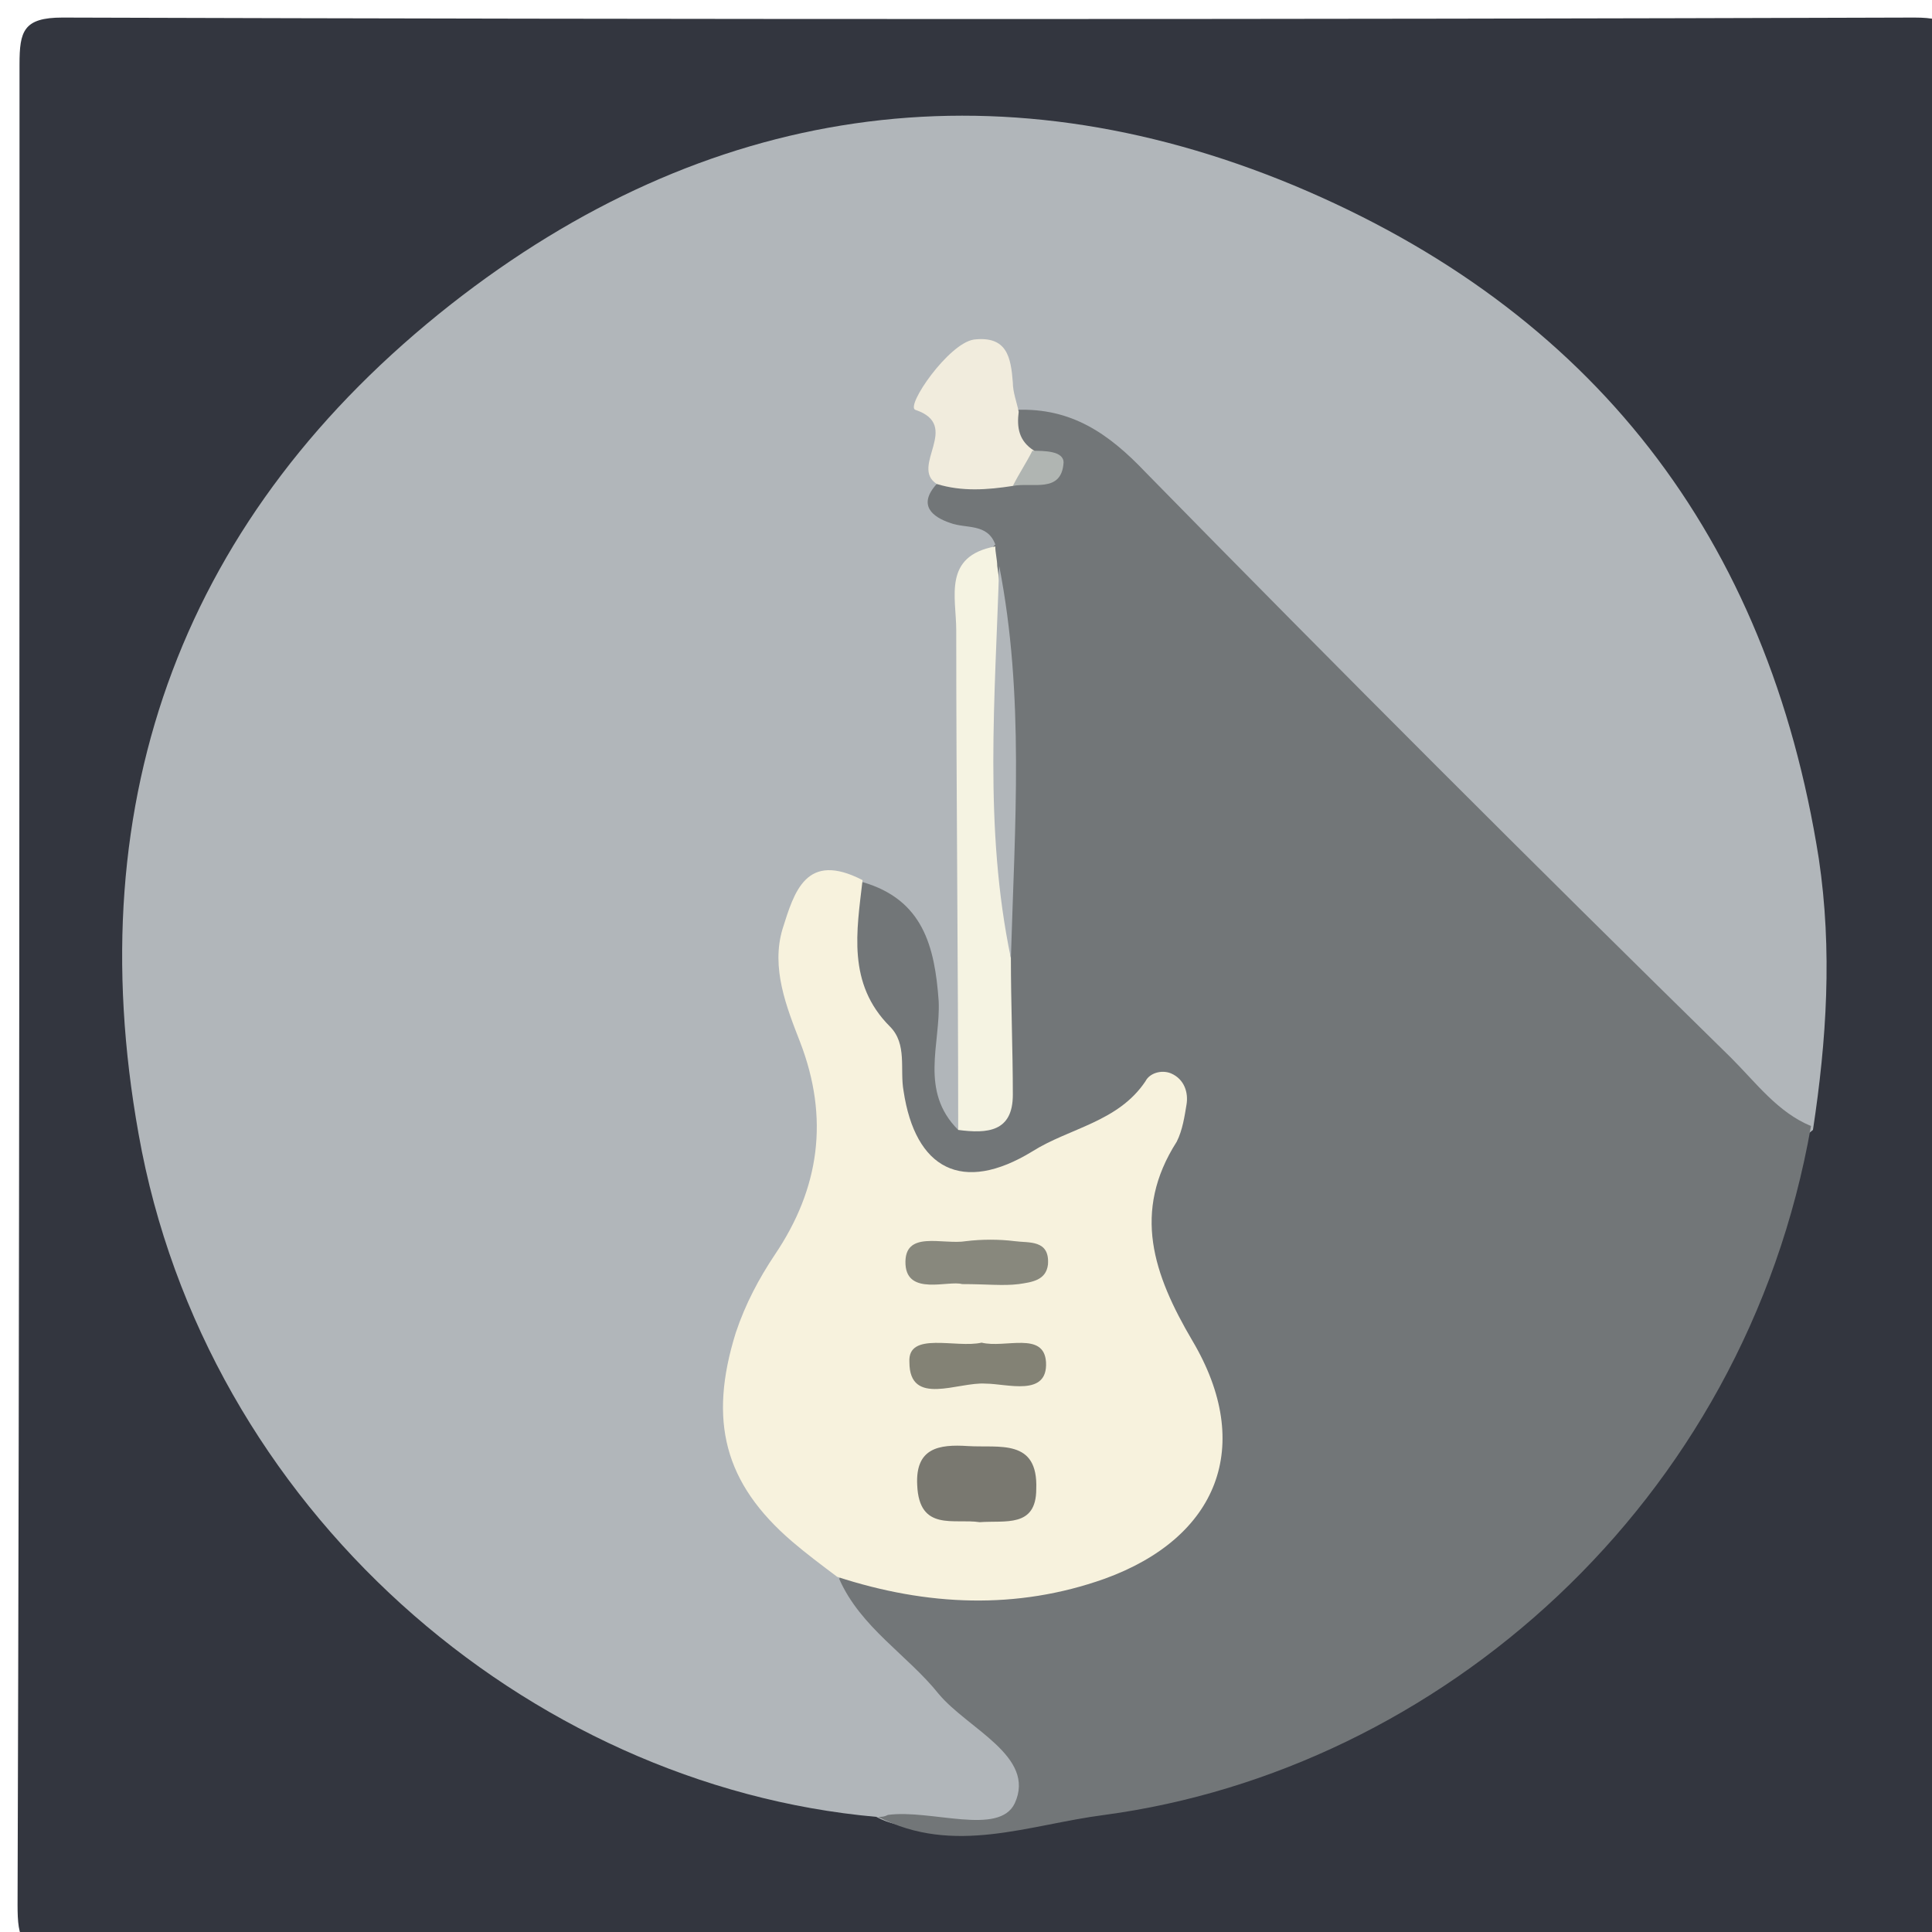
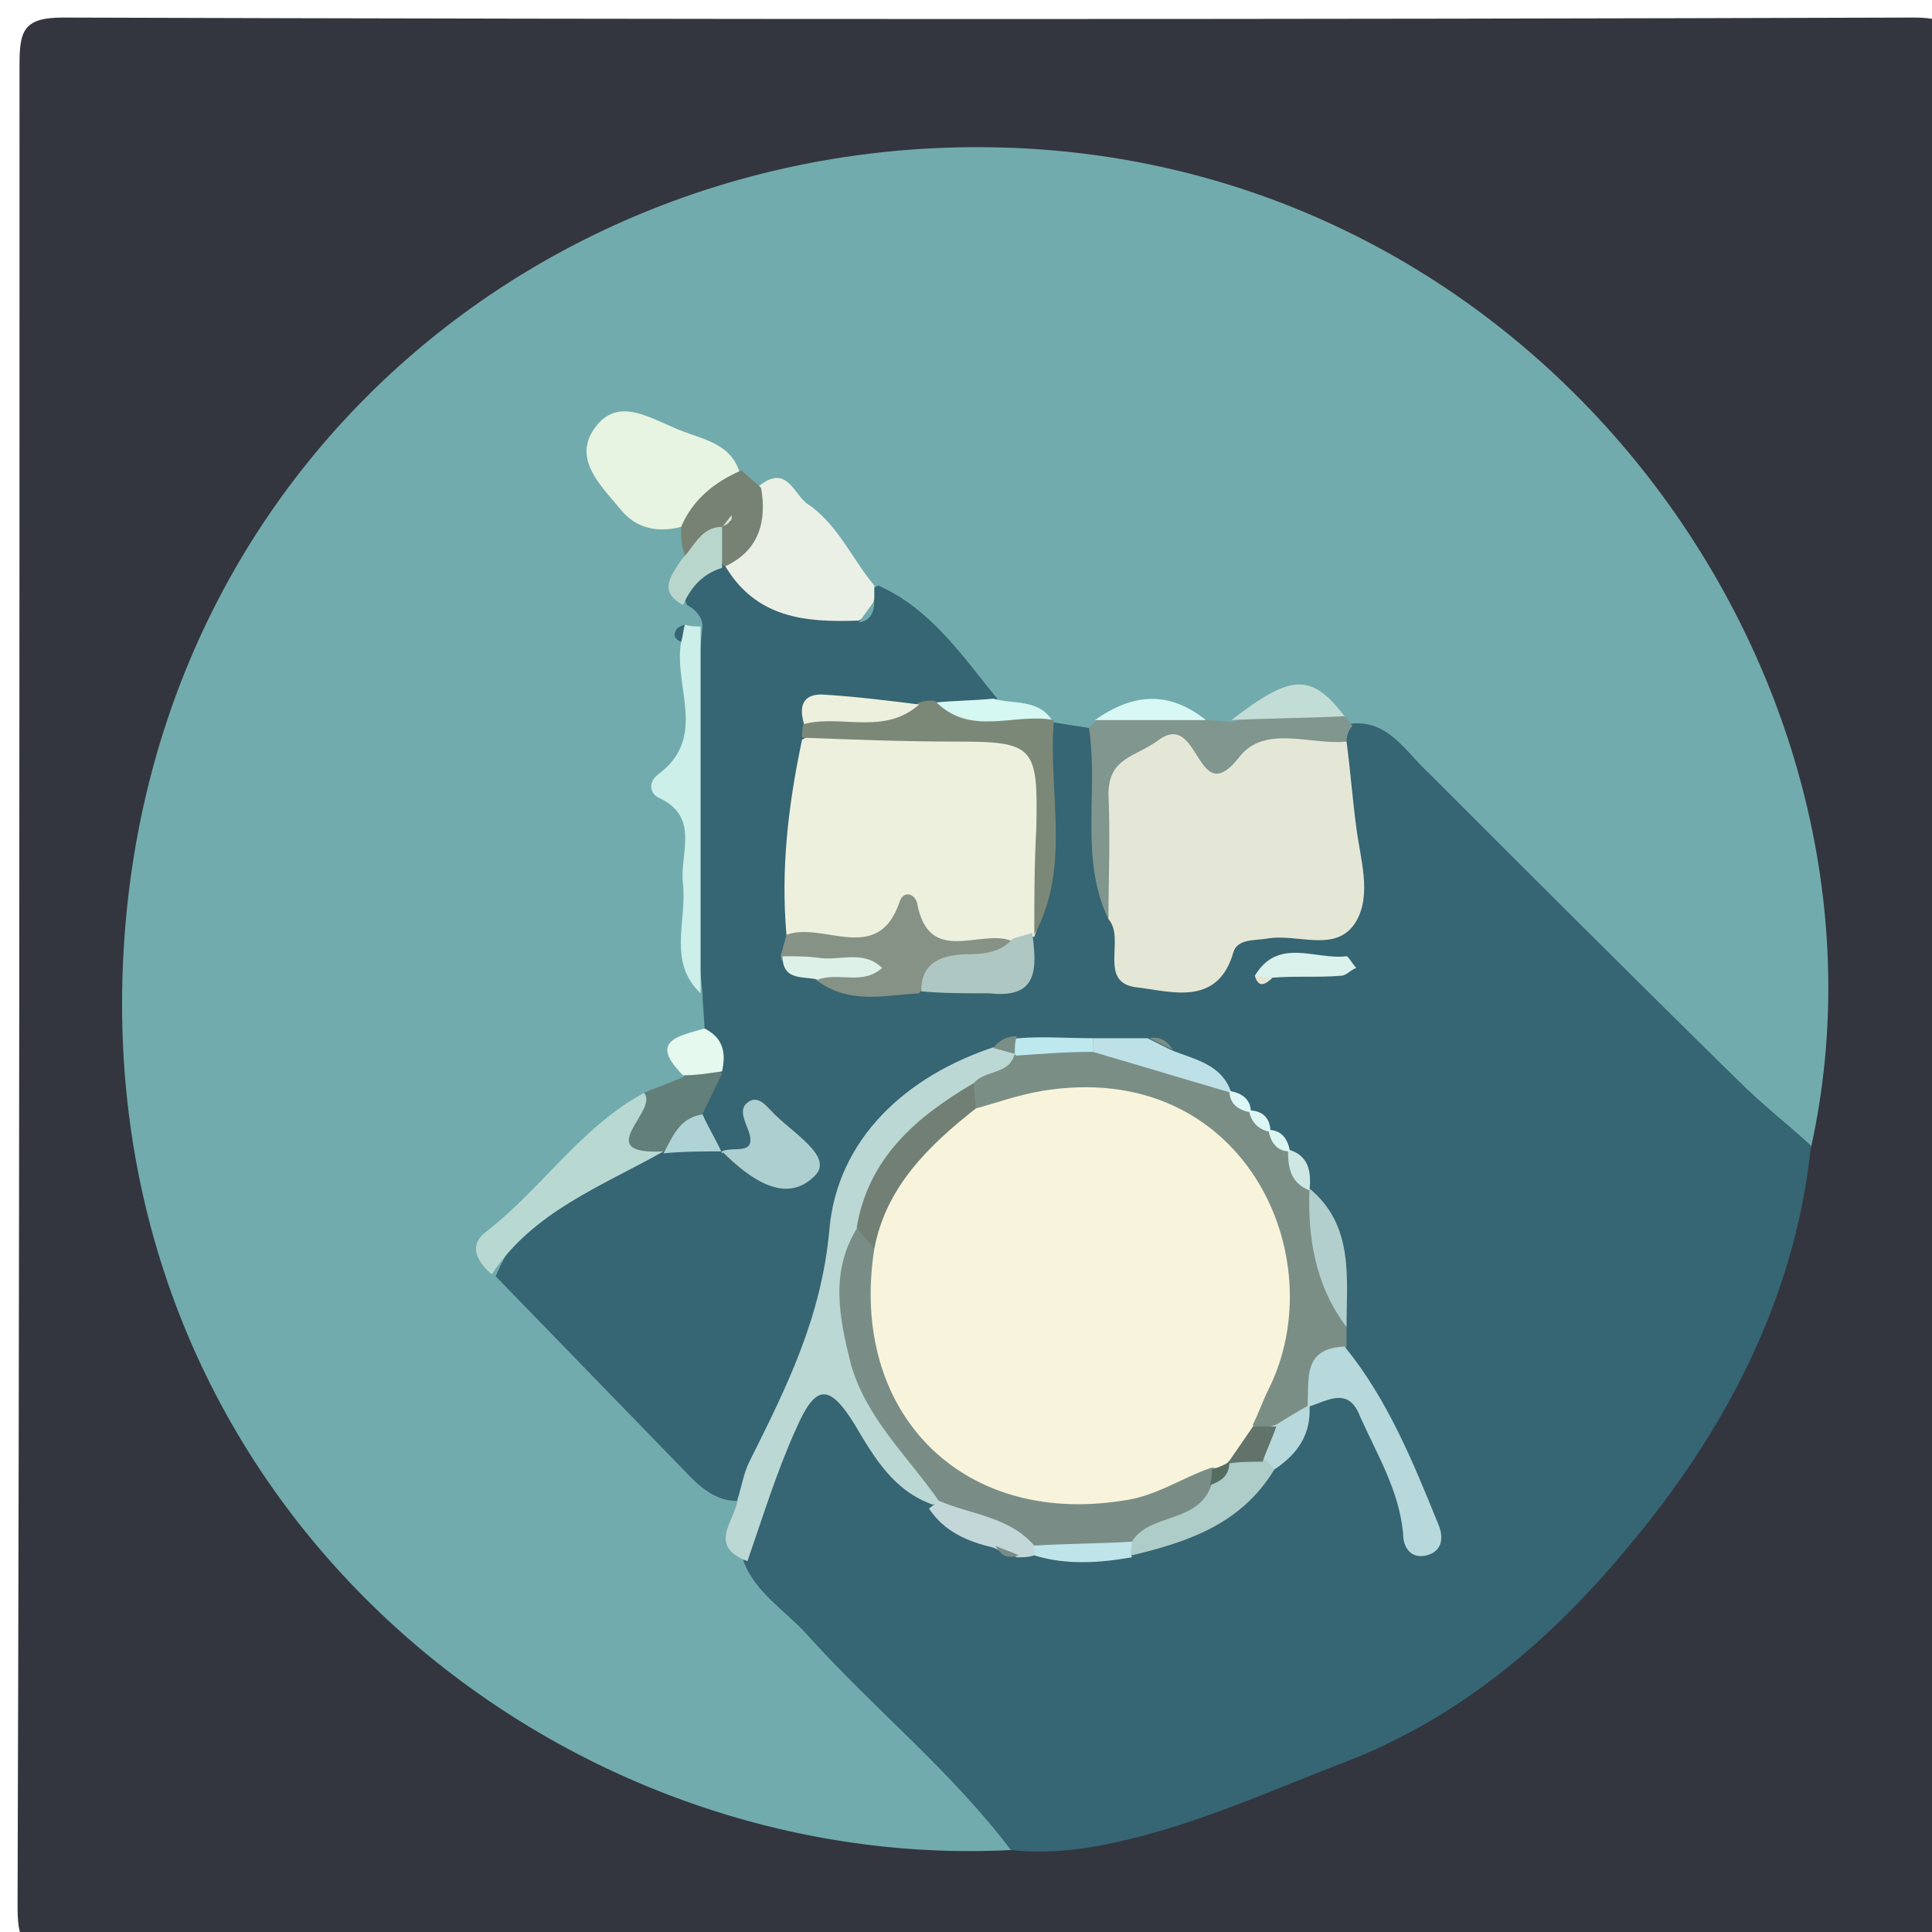
<svg xmlns="http://www.w3.org/2000/svg" version="1.1" id="Layer_1" x="0px" y="0px" viewBox="0 0 99 99" style="enable-background:new 0 0 99 99;" xml:space="preserve">
  <style type="text/css">
	.st0{fill-rule:evenodd;clip-rule:evenodd;fill:#33363F;}
- 	.st1{fill-rule:evenodd;clip-rule:evenodd;fill:#B1B6BA;}
- 	.st2{fill-rule:evenodd;clip-rule:evenodd;fill:#727678;}
- 	.st3{fill-rule:evenodd;clip-rule:evenodd;fill:#F7F2DD;}
- 	.st4{fill-rule:evenodd;clip-rule:evenodd;fill:#F5F3E2;}
- 	.st5{fill-rule:evenodd;clip-rule:evenodd;fill:#F1ECDD;}
- 	.st6{fill-rule:evenodd;clip-rule:evenodd;fill:#B0B5B2;}
- 	.st7{fill-rule:evenodd;clip-rule:evenodd;fill:#797870;}
- 	.st8{fill-rule:evenodd;clip-rule:evenodd;fill:#88887D;}
- 	.st9{fill-rule:evenodd;clip-rule:evenodd;fill:#838275;}
+ 	.st1{fill-rule:evenodd;clip-rule:evenodd;fill:#72ABAD;}
+ 	.st2{fill-rule:evenodd;clip-rule:evenodd;fill:#366573;}
+ 	.st3{fill-rule:evenodd;clip-rule:evenodd;fill:#BBD8D5;}
+ 	.st4{fill-rule:evenodd;clip-rule:evenodd;fill:#EBF0E7;}
+ 	.st5{fill-rule:evenodd;clip-rule:evenodd;fill:#E6F4E1;}
+ 	.st6{fill-rule:evenodd;clip-rule:evenodd;fill:#80968E;}
+ 	.st7{fill-rule:evenodd;clip-rule:evenodd;fill:#CCEFE9;}
+ 	.st8{fill-rule:evenodd;clip-rule:evenodd;fill:#B7D9D2;}
+ 	.st9{fill-rule:evenodd;clip-rule:evenodd;fill:#778274;}
+ 	.st10{fill-rule:evenodd;clip-rule:evenodd;fill:#C2DDD5;}
+ 	.st11{fill-rule:evenodd;clip-rule:evenodd;fill:#637F79;}
+ 	.st12{fill-rule:evenodd;clip-rule:evenodd;fill:#B9D6CD;}
+ 	.st13{fill-rule:evenodd;clip-rule:evenodd;fill:#E5F9EE;}
+ 	.st14{fill-rule:evenodd;clip-rule:evenodd;fill:#D7F8F4;}
+ 	.st15{fill-rule:evenodd;clip-rule:evenodd;fill:#D5F8F2;}
+ 	.st16{fill-rule:evenodd;clip-rule:evenodd;fill:#E5E7D6;}
+ 	.st17{fill-rule:evenodd;clip-rule:evenodd;fill:#EEF0DE;}
+ 	.st18{fill-rule:evenodd;clip-rule:evenodd;fill:#7B8E85;}
+ 	.st19{fill-rule:evenodd;clip-rule:evenodd;fill:#7C8877;}
+ 	.st20{fill-rule:evenodd;clip-rule:evenodd;fill:#869286;}
+ 	.st21{fill-rule:evenodd;clip-rule:evenodd;fill:#B8D9DB;}
+ 	.st22{fill-rule:evenodd;clip-rule:evenodd;fill:#AEC7C2;}
+ 	.st23{fill-rule:evenodd;clip-rule:evenodd;fill:#AECFCF;}
+ 	.st24{fill-rule:evenodd;clip-rule:evenodd;fill:#AFCDC8;}
+ 	.st25{fill-rule:evenodd;clip-rule:evenodd;fill:#BDE1E6;}
+ 	.st26{fill-rule:evenodd;clip-rule:evenodd;fill:#B2CFCD;}
+ 	.st27{fill-rule:evenodd;clip-rule:evenodd;fill:#C3D7D9;}
+ 	.st28{fill-rule:evenodd;clip-rule:evenodd;fill:#DBF1EC;}
+ 	.st29{fill-rule:evenodd;clip-rule:evenodd;fill:#DDF1E9;}
+ 	.st30{fill-rule:evenodd;clip-rule:evenodd;fill:#BFE4EA;}
+ 	.st31{fill-rule:evenodd;clip-rule:evenodd;fill:#B0D3D6;}
+ 	.st32{fill-rule:evenodd;clip-rule:evenodd;fill:#BDE8ED;}
+ 	.st33{fill-rule:evenodd;clip-rule:evenodd;fill:#CEE7E3;}
+ 	.st34{fill-rule:evenodd;clip-rule:evenodd;fill:#DDF7F6;}
+ 	.st35{fill-rule:evenodd;clip-rule:evenodd;fill:#DBF5F3;}
+ 	.st36{fill-rule:evenodd;clip-rule:evenodd;fill:#798D86;}
+ 	.st37{fill-rule:evenodd;clip-rule:evenodd;fill:#DCF6F5;}
+ 	.st38{fill-rule:evenodd;clip-rule:evenodd;fill:#717F75;}
+ 	.st39{fill-rule:evenodd;clip-rule:evenodd;fill:#D8E4D3;}
+ 	.st40{fill-rule:evenodd;clip-rule:evenodd;fill:#F8F4DC;}
+ 	.st41{fill-rule:evenodd;clip-rule:evenodd;fill:#61736A;}
+ 	.st42{fill-rule:evenodd;clip-rule:evenodd;fill:#556D60;}
</style>
  <g>
    <g>
-       <path class="st0" d="M100,50.5c0,15.8,0,31.6,0,47.4c0,1.5,0,2.1-2,2.1c-31.6-0.1-63.3-0.1-94.9,0c-2,0-2.2-0.6-2.2-2.4    C1,66.2,1,34.8,1,3.3c0-1.7,0.2-2.4,2.2-2.4C34.8,1,66.4,1,98.1,0.9c1.9,0,2,0.5,2,2.1C100,18.9,100,34.7,100,50.5z" />
-       <path class="st1" d="M44.9,93.1C27,91.5,10.5,77.3,7.1,58.1C4,40.8,9.5,26.3,23.1,15.6c13-10.2,27.8-12.5,43.2-6.1    c15.3,6.4,24.3,18,26.9,34.5c0.7,4.7,0.4,9.3-0.3,13.9c-2.2,1.9-3.7,0.2-5.1-1.2c-10.1-9.9-20.2-19.8-29.9-30.1    c-1.9-2-3.7-3.2-6.3-3.1c-0.5,0.2-0.5,0.6-0.4,1.1c0.7,1.7,2.3,3.3,0.8,5.3c-2.5,6.7-1,13.6-1.5,20.4c-0.2,2.5,0.3,5.1-0.4,7.6    c-3.6,2.1-3.1-0.7-3.6-2.8c-0.5-2.3,1.4-5.5-2.4-6.6c-3.1,0.4-1.8,2.1-1.2,3.7c1.8,4.4,1.7,8.5-0.6,12.9    c-3.8,7.4-3.2,9.4,3.7,14.6c0.7,3.3,3.6,5,5.7,7.3c1.3,1.5,3,2.9,1.9,5.2c-1,2.3-3.2,1.2-4.8,1.4C47.6,93.6,46.2,93.8,44.9,93.1z" />
-       <path class="st2" d="M51,27.9c-0.4-1.1-1.5-0.8-2.3-1.1c-0.9-0.3-1.7-0.9-0.7-2c0.4-1,1.7-1.4,2-2.5c0.1-0.2,0.2-0.4,0.3-0.6    c0.5-0.5,1.1-0.6,1.8-0.7c2.8-0.1,4.7,1.2,6.6,3.2c9.9,10.1,19.9,20.1,30,30c1.3,1.3,2.4,2.8,4.1,3.5C89.4,77.1,73.7,90.7,56.6,93    c-3.9,0.5-7.7,2.1-11.6,0.1c0.2,0,0.3,0,0.5-0.1c2.2-0.3,5.7,1.1,6.5-0.6c1.1-2.4-2.4-3.8-3.9-5.6c-1.6-2-4-3.4-5.1-5.9    c0.9-1.5,1.8-1.8,3.6-1.2c2.1,0.7,4.5,0.5,6.7,0c5.3-1.3,7.2-5.4,5-10.5c-0.3-0.6-0.1,0.2-0.2-0.4c-0.8-5.6-3.9-8-9.5-6.8    c-0.7,0.1-1.3-0.1-1.8-0.2c-3.5-1.2-5.5-13.8-2.6-16.6c3.1,0.9,3.7,3.3,3.9,6.1c0.1,2.2-1,4.6,1,6.6c2.6-2.9,0.9-6.4,1.4-9.6    c-0.1-6.3,0.2-12.5-0.1-18.8C50.4,28.9,50.6,28.3,51,27.9z" />
-       <path class="st3" d="M44.2,45.1c-0.3,2.6-0.8,5.3,1.4,7.5c0.9,0.9,0.5,2.2,0.7,3.3c0.6,4,3,5.3,6.6,3.1c1.9-1.2,4.4-1.5,5.8-3.6    c0.2-0.4,0.8-0.6,1.3-0.4c0.7,0.3,0.9,1,0.8,1.6c-0.1,0.6-0.2,1.3-0.5,1.9c-2.3,3.6-1.2,6.8,0.8,10.2c3.2,5.4,1.3,10.1-4.5,12.2    c-4.5,1.6-9.1,1.4-13.7-0.1c-0.8-0.6-1.6-1.2-2.3-1.8c-3.5-3-4.3-6.2-2.9-10.7c0.5-1.5,1.2-2.8,2-4c2.3-3.4,2.8-7,1.3-10.9    c-0.7-1.8-1.5-3.8-0.9-5.8C40.7,45.7,41.3,43.6,44.2,45.1z" />
-       <path class="st4" d="M51.8,49.1c0,2.3,0.1,4.7,0.1,7c0,1.9-1.3,2-2.8,1.8c0-8.5-0.1-17.1-0.1-25.6c0-1.7-0.7-3.8,2-4.3    c0,0.3,0.1,0.7,0.1,1C52.1,35.6,50.9,42.4,51.8,49.1z" />
-       <path class="st5" d="M51.9,24.9c-1.3,0.2-2.6,0.3-3.9-0.1c-1.4-0.9,1.3-3-1.1-3.8c-0.5-0.2,1.7-3.4,3-3.6c1.7-0.2,1.9,0.9,2,2.2    c0,0.5,0.2,1,0.3,1.5c-0.1,0.8,0,1.5,0.8,2C53.7,24.3,52.6,24.4,51.9,24.9z" />
-       <path class="st1" d="M51.8,49.1c-1.4-6.7-0.8-13.4-0.6-20.1C52.5,35.6,52,42.3,51.8,49.1z" />
-       <path class="st6" d="M51.9,24.9c0.3-0.6,0.7-1.2,1-1.8c0.6,0,1.6,0,1.6,0.6C54.4,25.3,52.9,24.7,51.9,24.9z" />
-       <path class="st7" d="M50.2,78c-1.3-0.2-3.1,0.5-3.2-1.9c-0.1-1.9,1.1-2.1,2.6-2c1.6,0.1,3.6-0.4,3.5,2.2    C53.1,78.3,51.5,77.9,50.2,78z" />
-       <path class="st8" d="M49.3,65.8c-0.7-0.2-2.8,0.6-2.9-1c-0.1-1.8,1.9-1,3.1-1.2c0.8-0.1,1.7-0.1,2.5,0c0.7,0.1,1.8-0.1,1.7,1.2    c-0.1,0.8-0.8,0.9-1.5,1C51.4,65.9,50.6,65.8,49.3,65.8z" />
-       <path class="st9" d="M50.3,68.8c1.2,0.3,3.2-0.6,3.3,1c0.1,1.8-2,1.1-3.1,1.1c-1.4-0.1-3.9,1.2-3.9-1.1    C46.5,68.2,49,69.1,50.3,68.8z" />
+       <path class="st0" d="M100,50.5c0,15.8,0,31.6,0,47.4c0,1.5,0,2.1-2,2.1c-31.6-0.1-63.3-0.1-94.9,0c-2,0-2.2-0.6-2.2-2.4    C1,66.2,1,34.8,1,3.3c0-1.7,0.2-2.4,2.2-2.4C34.8,1,66.4,1,98.1,0.9c1.9,0,2,0.6,2,2.1C100,18.9,100,34.7,100,50.5z" />
+       <path class="st1" d="M51.8,94.8C28.4,96,5.1,77.2,6.3,49.4c1.1-25.8,22.4-43,46.1-41.8C79.8,9,98,35.3,92.8,58.8    c-2.8,1.9-4.3-0.5-5.9-2c-6.2-5.8-11.9-12-17.9-18c-0.4-0.2-0.8-0.3-1.3-0.5c-1.5-0.6-3-0.4-4.5,0.1c-0.4,0-0.9,0.1-1.3,0    c-1.7-0.3-3.4-0.6-5.1-0.1c-0.4,0.1-0.9,0.1-1.3,0.1c-0.7,0-1.3-0.1-2-0.2c-1-0.4-2.2-0.6-3.2-1.1c-2-2.2-4.6-3.5-6.6-5.7    c-2.1-1.5-3-4.3-5.8-5.1c-0.6-0.3-1.1-0.6-1.6-0.9c-0.8-0.2-0.6,0.3-0.4,0.7c0.2,0.4,0.3,0.7,0.3,1.1c0.1,0.8,0.3,1.7,0.5,2.5    c0.2,0.6,0.4,1.3,0.6,1.9c0.2,0.4,0.3,0.9,0.4,1.3c0,0.5,0.1,0.9,0,1.4c-2.3,5.6,0.4,11.1,0.1,16.6c0.1,0.8,0,1.5-0.3,2.2    c-0.6,0.8-1.1,1.7-1.5,2.6c-0.5,0.9-1.3,1.4-2.1,1.9c-3,1.3-4.5,3.7-4.6,6.9c1.4,5.2,6.1,7.6,9.3,11.4c0.8,0.8,1.8,1.5,2.2,2.7    c1.9,4.6,6.2,7.1,9.2,10.7C51.5,91,53.6,92.3,51.8,94.8z" />
+       <path class="st2" d="M36.1,52.8c0-0.6-0.1-1.3-0.1-1.9c-0.7-6.3-0.7-12.5,0-18.8c0-0.5-0.4-0.9-0.8-1.1c-0.6-1.4,0.6-2,1.4-2.7    c0.4-0.1,0.9-0.1,1.3-0.1c1.4,1.2,3.5,0.3,4.8,1.8c0.4,0.2,0.7,0.3,1.2,0.4c0.4,0,0.8-0.2,1.1-0.4c2.7,1.2,4.3,3.6,6.1,5.8    c-0.3,1.1-1.1,1.5-2.1,1.6c-0.5,0-0.9,0.1-1.4,0.1c-1.1,0.1-2.1,0.5-2.6,1.6c-0.1,0.4-0.4,0.7-0.7,1.1C43,42,42.4,43.9,43,46.1    c0.2,0.3,0.3,0.7,0.4,1.1c0.2,0.5,0.4,0.9,0.8,1.3c0.9,0.6,1.8,0.7,2.8,0.7c1.4-0.1,2.5-0.5,2.9-2c0-0.5,0.2-0.9,0.4-1.3    c0.8-2.9,0.9-6.1,3-8.6c0.2-0.1,0.4-0.2,0.6-0.3c0.6,0.1,1.2,0.2,1.9,0.3c3.4,1.6,3,5.1,4.1,7.9c3.8,1.4,5.8,0.6,6.6-2.7    c0.4-1.6,0.6-3.2,1.4-4.7c0.3-0.3,0.7-0.6,1.2-0.7c2-0.3,2.9,1.4,4.1,2.5c5.3,5.3,10.6,10.6,15.9,15.8c1.2,1.2,2.5,2.2,3.7,3.3    c-0.8,7.9-4.5,14.8-9.4,20.6c-3.8,4.6-8.5,8.7-14.5,11c-3.9,1.5-7.6,3.2-11.7,4.1c-1.8,0.4-3.6,0.6-5.4,0.4    c-3.1-4.1-7.1-7.3-10.5-11.1c-1.1-1.2-2.6-2.1-3.2-3.7c0-0.5-0.1-1,0.1-1.5c0.9-2.8,0.7-6.5,3.9-7.6c3.2-1.1,3.6,3.3,6,4.3    c1,0.8,2,1.5,3.2,2c0.6,0.2,1.1,0.4,1.7,0.6c0.4,0.1,0.8,0.2,1.2,0.2c1.2,0.2,2.4,0.1,3.6-0.2c2.4-0.6,4.4-1.8,6-3.6    c0.8-0.8,1.4-1.7,2.1-2.7c0.3-0.3,0.7-0.6,1.1-0.9c1.2-0.5,2.1,0,3,0.8c0.5,0.4-0.4,0.6,0.3,0.5c0.1,0,0.1,0.2-0.2-0.3    c-0.6-0.8-1.5-1.2-2-2c-0.2-0.4-0.3-0.8-0.4-1.3c-0.2-1.9-0.5-3.8-1.4-5.5c-0.2-0.3-0.4-0.7-0.6-1c-0.2-0.3-0.4-0.6-0.6-0.9    c-0.2-0.3-0.4-0.6-0.6-0.9c-0.2-0.3-0.4-0.5-0.7-0.8c-0.1-0.1-0.2-0.3-0.3-0.4c-0.2-0.2-0.5-0.5-0.7-0.7c-0.1-0.1-0.3-0.3-0.4-0.4    c-0.3-0.2-0.5-0.5-0.8-0.7c-0.2-0.1-0.3-0.2-0.4-0.4c-0.5-0.3-1-0.6-1.5-0.9c-0.5-0.2-1.1-0.4-1.6-0.6c-0.8-0.2-1.5-0.3-2.3-0.3    c-1,0-2,0.2-3,0.5c-0.6,0.2-1.2,0.4-1.8,0.7c-3.5,1.4-6.2,4-6.5,7.6c-0.4,5.5-4.3,8.9-6.5,13.3c-1.1,0.1-1.9-0.5-2.6-1.2    c-3.3-3.4-6.7-6.9-10-10.3c1.5-3.6,4.7-5.4,7.8-7.2c0.4-0.2,0.9-0.3,1.3-0.3c0.5,0.1,1,0.3,1.4,0.5c-0.1,0,0-0.1,0-0.1    c-0.3-0.3-0.5-0.7-0.5-1.1c0-0.8,0.6-1.5,0.7-2.3C35.8,54.1,35.9,53.5,36.1,52.8z" />
+       <path class="st3" d="M37.8,76.8c0.2-0.6,0.3-1.3,0.6-1.9c1.9-3.8,3.7-7.4,4.1-11.9c0.4-4.6,3.9-7.9,8.6-9.4    c0.2-0.1,0.5-0.1,0.7-0.2c0.5,0.2,0.7,0.6,0.9,1c0,1.3-0.7,2.2-1.3,3.3c-1.8,1.9-3.8,3.8-4.9,6.2c-1.5,1.8-1.6,3.5-0.2,5.4    c1.5,2,2.5,4.3,2.5,6.9c-0.2,0.5-0.5,0.8-1,0.9c-2-0.7-3-2.4-4-4.1c-1.3-2.1-2-2.1-3,0.2c-1,2.2-1.7,4.5-2.5,6.8    C36.2,79.2,37.7,77.9,37.8,76.8z" />
+       <path class="st4" d="M44.8,30c0,0.2,0,0.5,0,0.7c-0.1,0.5-0.4,0.9-0.8,1.1c-2.7,0.1-5.3-0.1-6.9-2.9c-0.3-1.7,0.5-3,1.8-4    c1.5-1.2,1.8,0.6,2.6,1C43,27,43.7,28.7,44.8,30z" />
+       <path class="st5" d="M34.9,27c-1.2,0.3-2.3,0.1-3.1-0.9c-1-1.2-2.5-2.6-1.3-4.2c1.1-1.5,2.6-0.6,4,0c1.3,0.6,2.9,0.7,3.4,2.3    C37.5,25.7,37,27.2,34.9,27z" />
+       <path class="st6" d="M56.8,47.1c-1.5-3.1-0.5-6.5-1-9.8c0.1-0.1,0.3-0.3,0.4-0.4c1.9-0.6,3.8-0.6,5.7,0c0.4,0,0.8,0.1,1.3,0.1    c1.9-0.8,3.8-1.4,5.8-0.2l0.3,0.4C69.1,37.4,69,37.7,69,38c-2.1,2.1-4.3,4.2-7.4,4.6C58.9,43.1,59.6,46.9,56.8,47.1z" />
+       <path class="st7" d="M35.9,32.1c0,6.3,0,12.5,0,18.8c-1.7-1.6-0.7-3.7-0.9-5.6c-0.2-1.5,0.9-3.4-1.2-4.4c-0.5-0.2-0.6-0.8-0.1-1.2    c2.6-1.9,0.8-4.5,1.2-6.8c-0.2-0.4-0.1-0.7,0.2-0.9C35.3,32.1,35.6,32.1,35.9,32.1z" />
+       <path class="st8" d="M34,59c-3.2,1.8-6.7,3.1-8.8,6.3c-0.7-0.6-1.2-1.4-0.4-2.1c2.9-2.2,4.9-5.4,8.2-7.2C34,56.8,34.3,57.8,34,59z    " />
+       <path class="st9" d="M34.9,27c0.6-1.4,1.7-2.3,3.1-2.9c0.3,0.3,0.7,0.6,1,0.9c0.3,1.7-0.1,3.2-1.8,4l-0.1,0    c-0.2-0.3-0.4-0.4-0.7-0.4c0,0-0.4,0.1-0.4,0.1c0,0-0.4,0.1-0.4,0.1l-0.4-0.1C34.9,28.1,34.9,27.6,34.9,27z" />
+       <path class="st10" d="M68.9,36.7c-1.9,0.1-3.9,0.1-5.8,0.2C66.2,34.5,67.2,34.5,68.9,36.7z" />
+       <path class="st11" d="M34,59c-3.8,0.2-0.2-2.1-1-3c0.7-0.3,1.3-0.5,2-0.8c0.6-0.7,1.3-0.8,2-0.2c-0.3,0.7-0.7,1.4-1,2.1    C35.6,58,34.7,58.5,34,59L34,59z" />
+       <path class="st12" d="M37,27c0,0.7,0,1.4,0,2.1c-1,0.3-1.6,1-2,1.9c-1.3-0.7-0.6-1.5-0.1-2.3C35.6,28,35.9,27,37,27L37,27z" />
+       <path class="st13" d="M37,54.9c-0.7,0.1-1.3,0.2-2,0.2c-1.8-1.8-0.2-2,1.1-2.4C37.1,53.2,37.2,54,37,54.9z" />
+       <path class="st14" d="M61.8,36.9c-1.9,0-3.8,0-5.7,0C58.1,35.5,59.9,35.4,61.8,36.9z" />
+       <path class="st15" d="M47.9,36c1-0.1,2-0.1,3-0.2c1,0.3,2.3,0,3,1.1L54,37C51.7,38.5,49.4,39.7,47.9,36z" />
+       <path class="st2" d="M35.1,32c-0.1,0.3-0.1,0.6-0.2,0.9c-0.4-0.2-0.4-0.4-0.2-0.7C34.8,32.1,34.9,32.1,35.1,32z" />
+       <path class="st16" d="M56.8,47.1c0-2.1,0.1-4.2,0-6.4c0-1.9,1.4-1.9,2.6-2.8c2.1-1.5,1.9,3.7,4.1,0.9c1.3-1.7,3.7-0.6,5.5-0.8    c0.2,1.5,0.3,2.9,0.5,4.4c0.2,1.6,0.8,3.4,0,4.8c-1,1.7-3,0.6-4.6,0.9c-0.6,0.1-1.5,0-1.7,0.7c-0.8,2.8-3.2,2-4.9,1.8    C56.2,50.4,57.7,48.1,56.8,47.1z" />
+       <path class="st17" d="M40.3,47.9c-0.3-3.4,0.1-6.7,0.8-10c3.5-2,7.2-0.1,10.7-0.3c1.6-0.1,1.8,1.3,1.7,2.5    c-0.2,2.6,0.5,5.3-0.5,7.9l-0.2,0c-0.3,0.4-0.6,0.7-0.9,1C47.9,49.6,43.9,50.5,40.3,47.9z" />
+       <path class="st18" d="M49.9,55.5c0.6-0.7,1.8-0.4,2.1-1.5c1.2-0.9,2.5-0.3,3.8-0.5c2.7,0,5.1,1.1,7.3,2.5L63,55.9    c0.3,0.4,0.7,0.8,1.1,1.1L64,56.9c0.3,0.4,0.7,0.8,1.1,1.1L65,57.9c0.3,0.4,0.7,0.8,1.1,1.1L66,58.9c0.5,0.6,0.4,1.6,1.1,2.1    l0-0.1c1,2.3,1.1,4.8,1.9,7.1c0,0.3,0,0.7,0,1c-0.8,0.9-1.3,2-1.9,3.1l0.1-0.1c-0.6,0.7-1.2,1.6-2.3,1.6c-0.5-0.1-0.9-0.2-1.3-0.6    c-1.3-1.5-0.4-3.2-0.3-4.8c0.5-6.1-2.3-9.4-8.4-9.9c-1.9-0.1-4.1,0.8-5.3-1.6C49.5,56.3,49.6,55.9,49.9,55.5z" />
+       <path class="st19" d="M53,47.9c0-1.8,0-3.6,0.1-5.4c0.1-4.3-0.1-4.5-4.2-4.5c-2.6,0-5.2-0.1-7.8-0.2c0-0.3,0-0.5,0.1-0.8    c1.8-1.4,4.1,0.1,5.9-1c0.3-0.1,0.5-0.1,0.8-0.1c1.8,1.9,4.1,0.6,6.1,1C53.7,40.7,54.9,44.4,53,47.9z" />
+       <path class="st20" d="M40.3,47.9c1.9-0.7,4.7,1.6,5.8-1.7c0.2-0.6,0.8-0.4,0.9,0.1c0.6,3.2,3.2,1.3,4.8,1.9    c-0.1,3.5-3.7,0.8-4.7,2.7c-1.8,0.1-3.6,0.6-5.3-0.7c0-1.4-1.6-0.2-1.8-1.2C40.1,48.6,40.2,48.3,40.3,47.9z" />
+       <path class="st21" d="M67,72.1c0.1-1.4-0.3-3,1.9-3.1c2.2,2.7,3.5,5.9,4.8,9.1c0.3,0.7,0.2,1.4-0.6,1.6c-0.8,0.2-1.2-0.4-1.2-1.1    c-0.2-2.2-1.3-4-2.2-6C69.1,71,68,71.8,67,72.1z" />
+       <path class="st22" d="M47.2,50.8c0-1.4,0.9-1.8,2.1-1.9c0.9,0,1.9,0,2.6-0.8c0.3-0.1,0.7-0.2,1-0.3c0.2,1.7,0.4,3.4-2.2,3.1    C49.4,50.9,48.3,50.9,47.2,50.8z" />
+       <path class="st23" d="M37,59c0.6-0.3,1.9,0.3,1.3-1.2c-0.2-0.5-0.4-1,0-1.3c0.5-0.4,0.9,0.1,1.2,0.4c1,1.1,3.2,2.3,2.3,3.3    C40.3,61.8,38.4,60.4,37,59L37,59z" />
+       <path class="st24" d="M65.3,75.3c-1.7,2.8-4.4,3.7-7.3,4.4c-0.3-0.4-0.5-0.8-0.6-1.3c0.3-1.9,1.3-3.3,2.8-4.4    c0.4-0.3,0.9-0.5,1.4-0.5c0.5-0.1,1,0,1.5,0.2c0.5,0.2,0.9,0.3,1.4,0.5C64.9,74.5,65.2,74.9,65.3,75.3z" />
+       <path class="st25" d="M63.1,56c-2.4-0.7-4.7-1.4-7.1-2.1c0-0.2,0-0.5,0-0.7c0.9,0,1.9,0,2.8,0c0.4,0.2,0.8,0.4,1.2,0.6    C61.2,54.3,62.6,54.5,63.1,56z" />
+       <path class="st26" d="M69,68c-1.6-2.1-2-4.6-1.9-7.1C69.4,62.8,69,65.5,69,68z" />
+       <path class="st17" d="M47.1,36.1c-1.8,1.6-4,0.5-5.9,1c-0.3-1,0-1.6,1.1-1.5C43.9,35.7,45.5,35.9,47.1,36.1z" />
+       <path class="st27" d="M53,79.7c-0.3,0.1-0.6,0.1-0.9,0.1c-0.4-0.2-0.8-0.3-1.2-0.5c-1.3-0.3-2.5-0.8-3.3-2L48,77    c2.3-1.7,3.9-0.8,5.4,1.2C53.5,78.7,53.4,79.2,53,79.7z" />
+       <path class="st28" d="M64.3,50c1.2-2,3.1-0.8,4.7-1c0.1,0,0.3,0.4,0.5,0.6C69.2,49.7,69,50,68.7,50c-1.2,0.1-2.3,0-3.5,0.1    C64.9,50.4,64.6,50.3,64.3,50z" />
+       <path class="st29" d="M40.1,49c0.7,0,1.3,0,2,0.1c1,0.1,2.2-0.4,3.1,0.5c-1,0.9-2.2,0.2-3.3,0.6C41.2,50,40.1,50.3,40.1,49z" />
+       <path class="st30" d="M53,79.7l0-0.5c1.6-1.7,3.3-1.9,5-0.2c0,0.3-0.1,0.5,0,0.8C56.3,80.1,54.6,80.2,53,79.7z" />
+       <path class="st31" d="M34,59.1c0.5-0.9,0.8-1.8,2-2c0.3,0.7,0.7,1.3,1,2l0.1-0.1C36,59,35,59,34,59.1z" />
+       <path class="st32" d="M56,53.2c0,0.2,0,0.5,0,0.7c-1.3,0-2.7,0.1-4,0.2l0.1,0c-0.3-0.2-0.4-0.4-0.3-0.6c0.1-0.2,0.2-0.3,0.4-0.3    C53.4,53.1,54.7,53.2,56,53.2z" />
+       <path class="st21" d="M65.4,73c0.5-0.3,1.1-0.7,1.7-1c0.1,1.5-0.6,2.5-1.8,3.3c-0.2-0.2-0.3-0.4-0.5-0.5    C64.5,74,64.3,73.3,65.4,73z" />
+       <path class="st33" d="M67.1,61c-1-0.4-1.1-1.2-1.1-2.1C67.1,59.2,67.2,60.1,67.1,61z" />
+       <path class="st1" d="M44,31.9c0.3-0.4,0.5-0.7,0.8-1.1C44.8,31.4,44.6,31.8,44,31.9z" />
+       <path class="st18" d="M60.1,53.8c-0.4-0.2-0.8-0.4-1.2-0.6C59.4,53.1,59.8,53.3,60.1,53.8z" />
+       <path class="st16" d="M64.3,50c0.3,0,0.6,0.1,0.9,0.1C64.9,50.4,64.5,50.7,64.3,50z" />
+       <path class="st18" d="M52.1,53.1C52,53.4,52,53.7,52,54c-0.4-0.1-0.7-0.2-1.1-0.3C51.2,53.3,51.6,53.1,52.1,53.1z" />
+       <path class="st34" d="M64.1,57c-0.6-0.1-1.1-0.4-1.1-1.1C63.6,56,64.1,56.3,64.1,57z" />
+       <path class="st35" d="M66.1,59c-0.7,0-1-0.5-1.1-1.1C65.7,57.9,66,58.4,66.1,59z" />
+       <path class="st36" d="M51,79.2c0.4,0.2,0.8,0.3,1.2,0.5C51.6,79.9,51.3,79.7,51,79.2z" />
+       <path class="st37" d="M65.1,58c-0.6-0.1-1-0.5-1.1-1.1C64.7,56.9,65.1,57.3,65.1,58z" />
+       <path class="st36" d="M58,79c-1.7,0.1-3.4,0.1-5,0.2c-1.3-1.5-3.3-1.6-4.9-2.3c-1.6-2.3-3.7-4.2-4.5-7c-0.6-2.4-1.1-4.8,0.4-7.1    c0.8-0.1,1.5,0.1,2.1,0.5c1.6,8.7,6.5,12.6,15.5,10.8c0.3-0.1,0.5,0.3,0.8,0.6c0.2,0.5,0.1,0.9-0.3,1.3C61.5,78.1,58.9,77.5,58,79    z" />
+       <path class="st38" d="M44.8,64c-0.3-0.4-0.6-0.7-0.9-1.1c0.6-3.6,3.1-5.7,6-7.4c0,0.5,0.1,0.9,0.1,1.3C50.1,60.5,48.5,63,44.8,64z    " />
+       <path class="st39" d="M37,27c0.2-0.2,0.3-0.4,0.5-0.6c0,0.1,0,0.3-0.1,0.3C37.3,26.9,37.1,26.9,37,27L37,27z" />
+       <path class="st40" d="M44.8,64c0.6-3.2,2.8-5.3,5.2-7.2c1.1-0.3,2.2-0.7,3.4-0.9c10.3-1.7,15,8.5,11.6,15.3    c-0.3,0.6-0.5,1.2-0.8,1.8c0.3,1.1-0.6,1.5-1.3,1.9l0.1-0.1c-0.2,0.3-0.5,0.5-0.9,0.4c-1.5,0.5-2.9,1.5-4.6,1.7    C49.2,78.2,43.5,72.3,44.8,64z" />
+       <path class="st41" d="M62.9,75c0.4-0.6,0.9-1.3,1.3-1.9c0.4,0,0.8,0,1.2,0c-0.2,0.6-0.5,1.2-0.7,1.8C64.1,74.9,63.5,74.9,62.9,75z    " />
+       <path class="st42" d="M62.1,75.3c0.3-0.1,0.6-0.2,0.9-0.4c0,0.7-0.4,1-1,1.2C62.1,75.8,62.1,75.5,62.1,75.3z" />
    </g>
  </g>
</svg>
